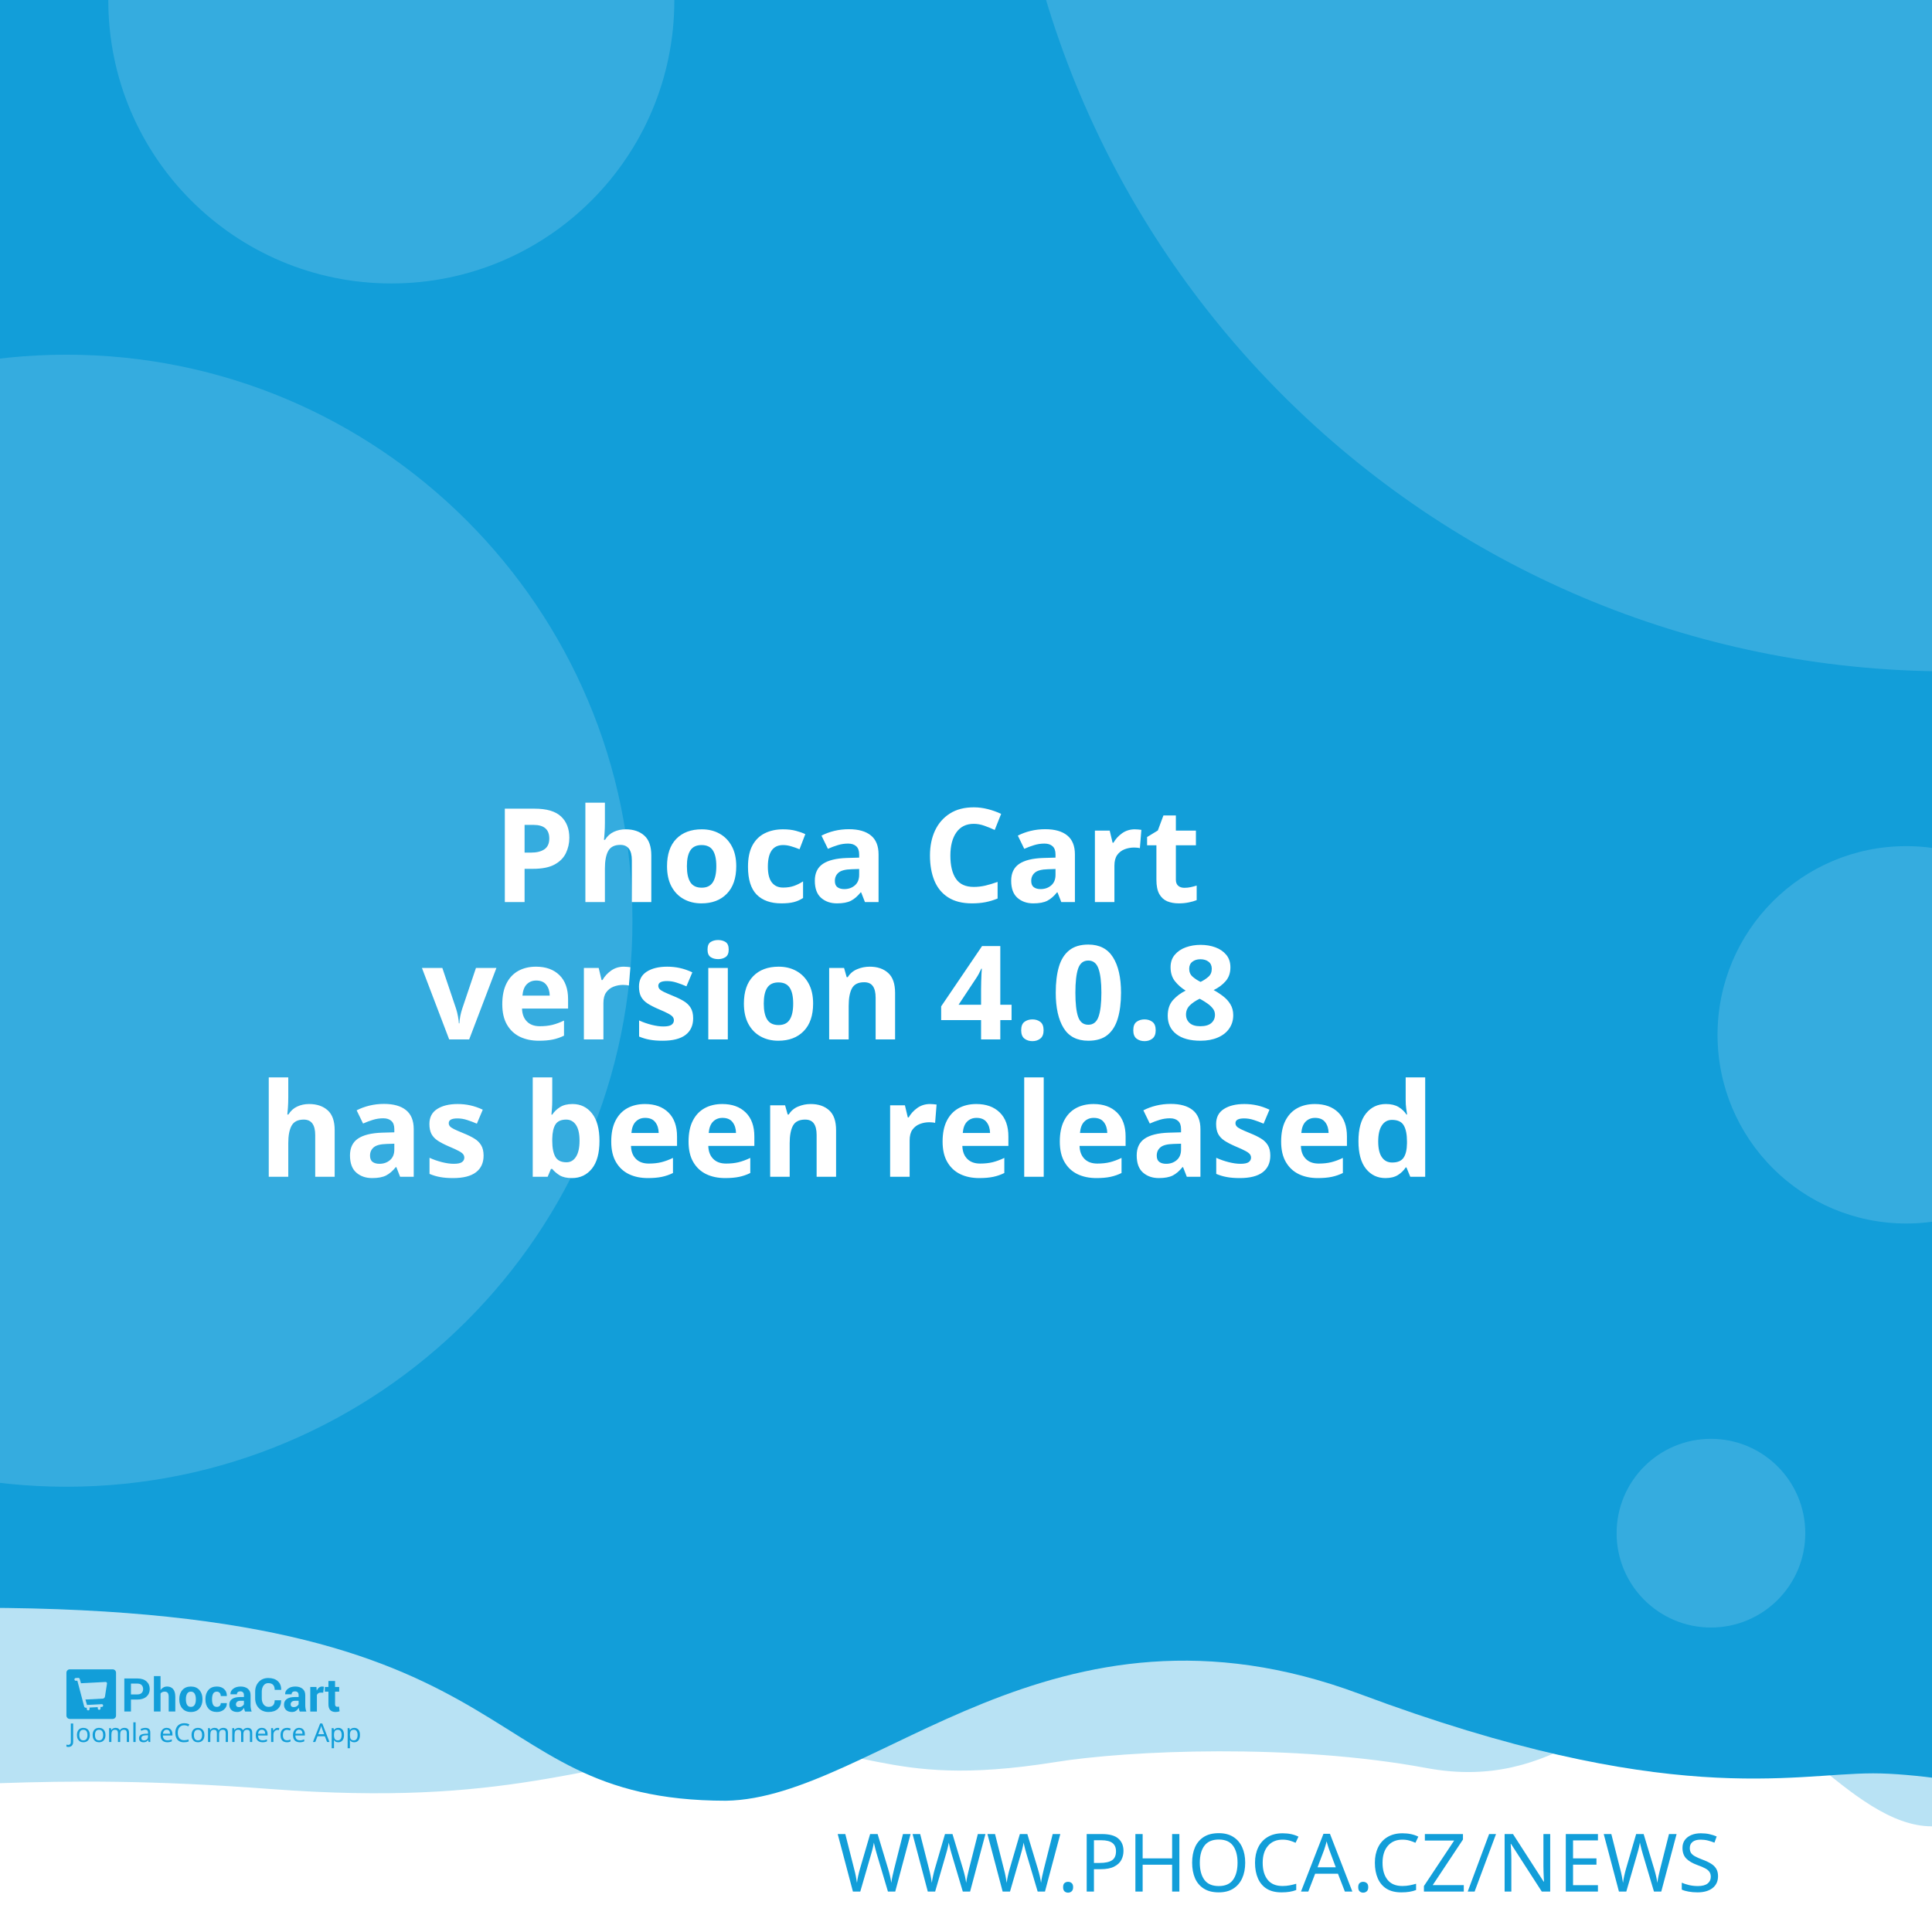
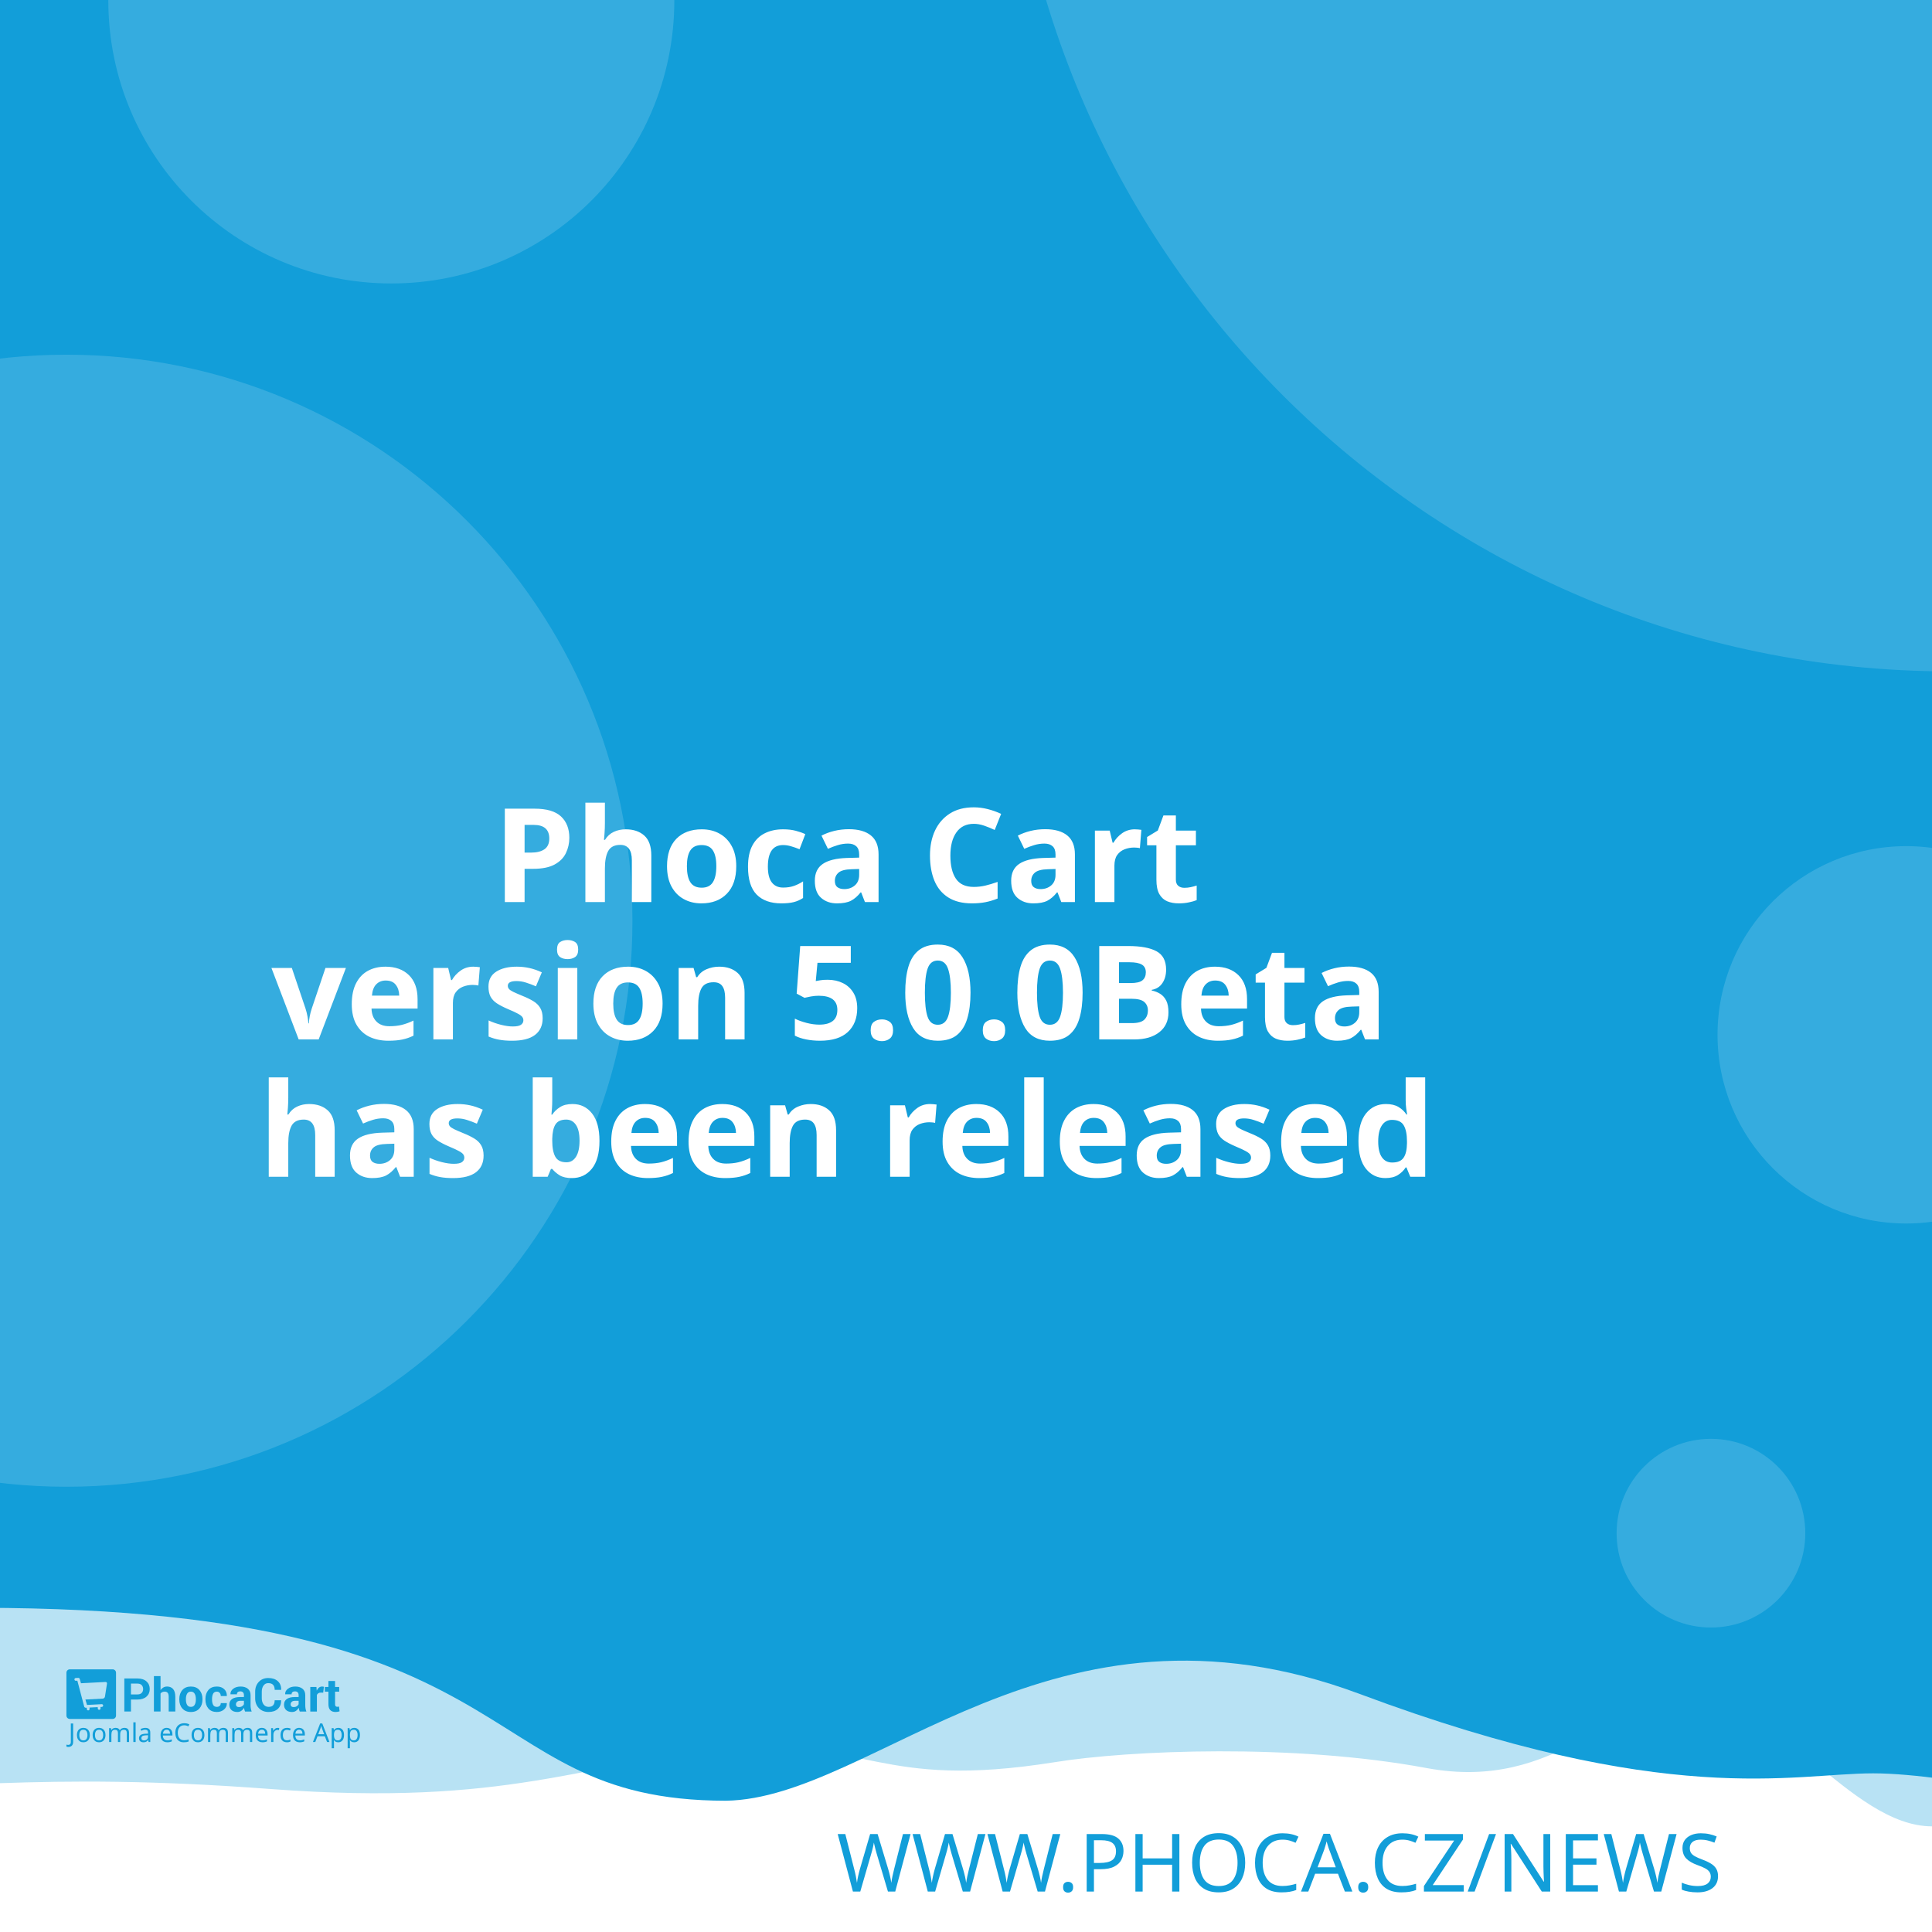
<svg xmlns="http://www.w3.org/2000/svg" width="512" height="512" viewBox="0 0 512 512" version="1.1" id="svg5">
  <defs id="defs2" />
  <g id="layer1">
    <path d="m -288.549,96.962 a 6.384,6.384 0 0 0 -6.384,6.384 v 81.087 a 6.384,6.384 0 0 0 6.384,6.384 h 81.083 a 6.384,6.384 0 0 0 6.384,-6.384 v -81.087 a 6.384,6.384 0 0 0 -6.384,-6.384 z m 16.084,16.188 c 0.591,-0.033 1.134,0.125 1.642,0.482 0.508,0.359 0.842,0.809 1.006,1.355 l 2.415,8.308 46.517,-2.44 c 0.829,-0.043 1.521,0.245 2.074,0.86 0.55,0.606 0.769,1.334 0.636,2.174 l -3.898,24.937 c -0.138,0.736 -0.57,1.497 -1.288,2.273 -0.719,0.787 -1.656,1.211 -2.797,1.272 l -32.861,1.721 3.038,10.253 27.775,-1.455 c 0.726,-0.04 1.351,0.178 1.887,0.648 0.523,0.483 0.803,1.086 0.844,1.812 0.038,0.726 -0.178,1.352 -0.648,1.887 -0.483,0.525 -1.086,0.806 -1.812,0.844 l -2.597,0.137 0.137,2.593 c 0.038,0.729 -0.178,1.356 -0.661,1.879 -0.472,0.535 -1.071,0.819 -1.8,0.856 -0.726,0.038 -1.353,-0.178 -1.879,-0.661 -0.535,-0.472 -0.814,-1.073 -0.852,-1.8 l -0.137,-2.593 -15.573,0.81 0.133,2.597 c 0.038,0.729 -0.176,1.356 -0.648,1.879 -0.483,0.535 -1.086,0.818 -1.812,0.856 -0.726,0.04 -1.352,-0.178 -1.887,-0.661 -0.525,-0.472 -0.806,-1.073 -0.844,-1.8 l -0.137,-2.597 -1.608,0.083 c -0.623,0.033 -1.193,-0.112 -1.721,-0.428 -0.515,-0.317 -0.883,-0.632 -1.11,-0.931 l -0.287,-0.507 -13.05,-49.343 -2.805,0.146 c -0.696,0.038 -1.312,-0.181 -1.858,-0.661 -0.545,-0.472 -0.835,-1.069 -0.873,-1.795 -0.038,-0.729 0.186,-1.353 0.682,-1.879 0.493,-0.535 1.083,-0.818 1.779,-0.856 z" style="fill:#ffffff;stroke-width:1;paint-order:stroke fill markers" id="path400" />
    <rect style="opacity:1;fill:#ffffff;stroke-width:5;stroke-linejoin:round;paint-order:stroke fill markers" id="rect723" width="512" height="512" x="0" y="0" />
    <path id="rect4460" style="opacity:0.3;fill:#129ed9;fill-opacity:1;stroke-width:5;stroke-linejoin:round;paint-order:stroke fill markers" d="M -256,4 H 768 v 480 c 0,0 -42.667,-10 -64,-10 -21.333,0 -42.408,10 -64,10 -21.592,0 -42.667,-10 -64,-10 -21.333,0 -42.408,10 -64,10 -21.592,0 -41.887,-34.701 -63.221,-34.701 -21.333,0 -35.645,25.795 -70.761,19.246 -35.116,-6.549 -78.862,-4.741 -98.515,-1.547 -47.289,7.533 -49.247,-6.724 -87.369,-3.311 -38.122,3.413 -56.921,15.193 -120.307,10.429 -63.387,-4.764 -84.091,0.698 -135.827,-0.116 -21.333,0 -42.408,10 -64,10 -21.592,0 -42.667,-10 -64,-10 -21.333,0 -64,10 -64,10 z" />
    <path id="rect4460-5" style="fill:#129ed9;fill-opacity:1;stroke-width:5;stroke-linejoin:round;paint-order:stroke fill markers" d="M -316,4.9999998e-7 H 708 V 480 c 0,0 -42.667,-10 -64,-10 -21.333,0 -42.408,10 -64,10 -21.592,0 -62.256,-10.048 -83.59,-10.048 -21.333,0 -54.449,9.448 -136.059,-21.03 -81.61,-30.478 -128.583,27.669 -167.971,28.291 -70.795,-0.042 -47.303,-54.288 -212.561,-50.983 C -185.439,429.534 -38.408,480 -60,480 c -21.592,0 -42.667,-10 -64,-10 -21.333,0 -42.408,10 -64,10 -21.592,0 -42.667,-10 -64,-10 -21.333,0 -64,10 -64,10 z" />
    <text xml:space="preserve" style="font-style:normal;font-weight:normal;font-size:21.333px;line-height:1.25;font-family:sans-serif;fill:#129ed9;fill-opacity:1;stroke:none" x="484.042" y="501.277" id="text2910-3-7">
      <tspan id="tspan2908-6-5" x="484.042" y="501.277" style="font-style:normal;font-variant:normal;font-weight:300;font-stretch:normal;font-size:21.333px;font-family:Montserrat;-inkscape-font-specification:'Montserrat Light';text-align:end;text-anchor:end;fill:#129ed9;fill-opacity:1">WWW.PHOCA.CZ/NEWS</tspan>
    </text>
    <text xml:space="preserve" style="font-style:normal;font-variant:normal;font-weight:600;font-stretch:normal;font-size:34.667px;line-height:1.05;font-family:Rubik;-inkscape-font-specification:'Rubik Semi-Bold';fill:#ffffff;fill-opacity:1;stroke:none" x="256" y="165" id="text11252">
      <tspan x="256" y="165" id="tspan403" style="text-align:center;text-anchor:middle" />
      <tspan x="256" y="202.659" style="font-size:34.667px;text-align:center;text-anchor:middle" id="tspan442" />
      <tspan x="256" y="239.059" style="font-size:34.667px;text-align:center;text-anchor:middle" id="tspan444">Phoca Cart</tspan>
-       <tspan x="256" y="275.459" id="tspan1992" style="font-size:34.667px;text-align:center;text-anchor:middle">version 4.0.8
+       <tspan x="256" y="275.459" id="tspan1992" style="font-size:34.667px;text-align:center;text-anchor:middle">version 5.0.0Beta
</tspan>
      <tspan x="256" y="311.859" id="tspan2906" style="font-size:34.667px;text-align:center;text-anchor:middle">has been released</tspan>
      <tspan x="256" y="348.259" id="tspan1994" style="font-size:34.667px" />
    </text>
    <circle style="opacity:0.15;fill:#ffffff;fill-opacity:1;stroke-width:5;stroke-linejoin:round;paint-order:stroke fill markers" id="path8376" cx="516.67" cy="-72.081" r="250" />
    <circle style="opacity:0.15;fill:#ffffff;fill-opacity:1;stroke-width:5;stroke-linejoin:round;paint-order:stroke fill markers" id="path8376-9" cx="17.604" cy="244" r="150" />
    <circle style="opacity:0.15;fill:#ffffff;fill-opacity:1;stroke-width:5;stroke-linejoin:round;paint-order:stroke fill markers" id="path8376-6" cx="103.704" cy="0.117" r="75" />
    <circle style="opacity:0.15;fill:#ffffff;fill-opacity:1;stroke-width:5;stroke-linejoin:round;paint-order:stroke fill markers" id="path8376-6-2" cx="505.168" cy="274.238" r="50" />
    <g id="g8950" transform="matrix(0.298069,0,0,0.298069,107.3348,335.2596)" style="fill:#129ed9;fill-opacity:1;stroke-width:3.355">
      <g id="g895" transform="translate(-301.0409,359.4151)" style="fill:#129ed9;fill-opacity:1;stroke-width:3.355">
        <g transform="matrix(1.3333,0,0,-1.3333,-75.59,850.15)" fill="#ffffff" image-rendering="optimizeQuality" id="g280" style="clip-rule:evenodd;fill:#129ed9;fill-opacity:1;stroke-width:8.934;shape-rendering:geometricPrecision">
          <path d="m 99.728,617.49 v -7.994 h -4.423 v 22.031 h 8.784 c 2.532,0 4.527,-0.646 5.979,-1.937 1.452,-1.291 2.181,-2.99 2.181,-5.097 0,-2.107 -0.729,-3.801 -2.181,-5.082 -1.452,-1.281 -3.446,-1.921 -5.979,-1.921 z m 0,3.408 h 4.361 c 1.23,0 2.165,0.336 2.801,1.002 0.635,0.671 0.951,1.523 0.951,2.561 0,1.059 -0.315,1.932 -0.946,2.623 -0.63,0.687 -1.566,1.033 -2.806,1.033 H 99.728 Z" id="path262" style="fill:#129ed9;fill-opacity:1;stroke-width:3.355" />
          <path d="m 119.45,623.79 c 0.517,0.749 1.147,1.327 1.891,1.746 0.749,0.418 1.576,0.63 2.485,0.63 1.705,0 3.043,-0.568 4.02,-1.704 0.971,-1.131 1.457,-2.887 1.457,-5.252 v -9.714 h -4.418 v 9.76 c 0,1.276 -0.227,2.174 -0.677,2.706 -0.445,0.532 -1.116,0.795 -2.005,0.795 -0.605,0 -1.137,-0.108 -1.602,-0.325 -0.465,-0.217 -0.847,-0.522 -1.152,-0.919 v -12.017 h -4.418 v 23.611 h 4.418 z" id="path264" style="fill:#129ed9;fill-opacity:1;stroke-width:3.355" />
          <path d="m 131.96,617.83 c 0,2.438 0.682,4.436 2.046,5.996 1.359,1.554 3.25,2.334 5.663,2.334 2.418,0 4.315,-0.774 5.689,-2.329 1.375,-1.549 2.062,-3.553 2.062,-6.001 v -0.32 c 0,-2.458 -0.687,-4.462 -2.051,-6.011 -1.369,-1.544 -3.261,-2.319 -5.674,-2.319 -2.418,0 -4.315,0.775 -5.684,2.319 -1.364,1.549 -2.051,3.553 -2.051,6.011 z m 4.408,-0.31 c 0,-1.487 0.264,-2.68 0.785,-3.584 0.527,-0.899 1.375,-1.348 2.542,-1.348 1.142,0 1.979,0.454 2.506,1.358 0.532,0.904 0.796,2.097 0.796,3.574 v 0.315 c 0,1.446 -0.269,2.629 -0.801,3.542 -0.537,0.914 -1.38,1.374 -2.527,1.374 -1.142,0 -1.979,-0.46 -2.506,-1.379 -0.532,-0.919 -0.796,-2.102 -0.796,-3.537 z" id="path266" style="fill:#129ed9;fill-opacity:1;stroke-width:3.355" />
          <path d="m 157.01,612.59 c 0.79,0 1.421,0.227 1.891,0.682 0.475,0.454 0.713,1.064 0.713,1.828 h 4.015 l 0.041,-0.093 c 0.041,-1.653 -0.579,-3.037 -1.871,-4.152 -1.287,-1.116 -2.883,-1.673 -4.79,-1.673 -2.439,0 -4.325,0.769 -5.648,2.314 -1.318,1.544 -1.979,3.522 -1.979,5.944 v 0.449 c 0,2.412 0.656,4.395 1.974,5.944 1.317,1.554 3.198,2.329 5.638,2.329 2.02,0 3.648,-0.573 4.883,-1.725 1.235,-1.151 1.835,-2.664 1.793,-4.539 l -0.031,-0.088 h -4.026 c 0,0.842 -0.233,1.544 -0.698,2.107 -0.46,0.558 -1.101,0.837 -1.922,0.837 -1.168,0 -1.995,-0.454 -2.475,-1.358 -0.476,-0.904 -0.718,-2.071 -0.718,-3.496 v -0.454 c 0,-1.456 0.243,-2.628 0.718,-3.522 0.48,-0.888 1.312,-1.332 2.491,-1.332" id="path268" style="fill:#129ed9;fill-opacity:1;stroke-width:3.355" />
          <path d="m 175.8,609.49 c -0.165,0.372 -0.305,0.764 -0.419,1.183 -0.119,0.413 -0.202,0.837 -0.248,1.27 -0.455,-0.8 -1.054,-1.456 -1.798,-1.978 -0.739,-0.521 -1.628,-0.785 -2.656,-0.785 -1.715,0 -3.038,0.439 -3.963,1.322 -0.93,0.883 -1.395,2.086 -1.395,3.604 0,1.606 0.62,2.845 1.855,3.729 1.235,0.883 3.038,1.322 5.41,1.322 h 2.47 v 1.301 c 0,0.785 -0.207,1.394 -0.62,1.828 -0.413,0.434 -1.023,0.651 -1.834,0.651 -0.713,0 -1.266,-0.175 -1.653,-0.522 -0.393,-0.346 -0.584,-0.826 -0.584,-1.446 l -4.268,0.016 -0.016,0.093 c -0.072,1.379 0.527,2.572 1.798,3.579 1.271,1.002 2.946,1.503 5.013,1.503 1.958,0 3.545,-0.496 4.769,-1.492 1.22,-0.992 1.829,-2.406 1.829,-4.24 v -6.76 c 0,-0.769 0.062,-1.492 0.176,-2.164 0.119,-0.676 0.299,-1.348 0.553,-2.014 z m -4.046,2.943 c 0.78,0 1.468,0.191 2.077,0.574 0.605,0.382 1.013,0.826 1.225,1.332 v 2.308 h -2.47 c -0.935,0 -1.648,-0.232 -2.134,-0.702 -0.481,-0.47 -0.724,-1.033 -0.724,-1.699 0,-0.542 0.181,-0.981 0.542,-1.312 0.367,-0.336 0.858,-0.501 1.483,-0.501" id="path270" style="fill:#129ed9;fill-opacity:1;stroke-width:3.355" />
          <path d="m 199.84,617.01 0.031,-0.088 c 0.041,-2.37 -0.682,-4.25 -2.17,-5.645 -1.488,-1.394 -3.555,-2.091 -6.201,-2.091 -2.656,0 -4.811,0.852 -6.464,2.556 -1.653,1.704 -2.486,3.894 -2.486,6.579 v 4.369 c 0,2.67 0.812,4.86 2.424,6.574 1.617,1.715 3.715,2.572 6.299,2.572 2.723,0 4.852,-0.697 6.386,-2.097 1.535,-1.399 2.284,-3.305 2.243,-5.717 l -0.031,-0.088 h -4.299 c 0,1.451 -0.346,2.561 -1.044,3.336 -0.698,0.769 -1.783,1.157 -3.255,1.157 -1.323,0 -2.372,-0.537 -3.147,-1.606 -0.78,-1.074 -1.168,-2.438 -1.168,-4.1 v -4.39 c 0,-1.683 0.408,-3.057 1.225,-4.131 0.822,-1.069 1.922,-1.606 3.317,-1.606 1.38,0 2.403,0.372 3.064,1.11 0.661,0.744 0.992,1.844 0.992,3.305 z" id="path272" style="fill:#129ed9;fill-opacity:1;stroke-width:3.355" />
          <path d="m 212.27,609.49 c -0.165,0.372 -0.305,0.764 -0.419,1.183 -0.119,0.413 -0.202,0.837 -0.248,1.27 -0.455,-0.8 -1.054,-1.456 -1.798,-1.978 -0.739,-0.521 -1.628,-0.785 -2.656,-0.785 -1.716,0 -3.038,0.439 -3.963,1.322 -0.93,0.883 -1.395,2.086 -1.395,3.604 0,1.606 0.62,2.845 1.855,3.729 1.235,0.883 3.039,1.322 5.41,1.322 h 2.47 v 1.301 c 0,0.785 -0.207,1.394 -0.62,1.828 -0.413,0.434 -1.023,0.651 -1.834,0.651 -0.713,0 -1.266,-0.175 -1.654,-0.522 -0.393,-0.346 -0.584,-0.826 -0.584,-1.446 l -4.268,0.016 -0.016,0.093 c -0.072,1.379 0.527,2.572 1.798,3.579 1.271,1.002 2.945,1.503 5.013,1.503 1.958,0 3.545,-0.496 4.769,-1.492 1.22,-0.992 1.829,-2.406 1.829,-4.24 v -6.76 c 0,-0.769 0.062,-1.492 0.176,-2.164 0.119,-0.676 0.3,-1.348 0.553,-2.014 z m -4.046,2.943 c 0.78,0 1.468,0.191 2.077,0.574 0.605,0.382 1.013,0.826 1.224,1.332 v 2.308 h -2.47 c -0.935,0 -1.649,-0.232 -2.134,-0.702 -0.481,-0.47 -0.723,-1.033 -0.723,-1.699 0,-0.542 0.181,-0.981 0.542,-1.312 0.367,-0.336 0.858,-0.501 1.483,-0.501" id="path274" style="fill:#129ed9;fill-opacity:1;stroke-width:3.355" />
          <path d="m 227.92,622.06 -1.617,0.046 c -0.656,0 -1.199,-0.134 -1.623,-0.408 -0.423,-0.274 -0.744,-0.656 -0.966,-1.152 v -11.052 h -4.408 v 16.36 h 4.103 l 0.196,-2.422 c 0.382,0.857 0.883,1.528 1.494,2.009 0.61,0.48 1.312,0.723 2.108,0.723 0.223,0 0.429,-0.015 0.615,-0.052 0.186,-0.036 0.377,-0.077 0.568,-0.129 z" id="path276" style="fill:#129ed9;fill-opacity:1;stroke-width:3.355" />
          <path d="m 235.83,629.86 v -4.007 h 2.754 v -3.099 H 235.83 v -8.33 c 0,-0.635 0.129,-1.09 0.393,-1.363 0.263,-0.274 0.615,-0.408 1.059,-0.408 0.232,0 0.434,0.01 0.599,0.036 0.166,0.026 0.362,0.072 0.579,0.129 l 0.383,-3.181 c -0.445,-0.155 -0.878,-0.268 -1.302,-0.341 -0.424,-0.078 -0.884,-0.114 -1.38,-0.114 -1.524,0 -2.697,0.418 -3.519,1.255 -0.822,0.837 -1.235,2.159 -1.235,3.977 v 8.34 h -2.392 v 3.099 h 2.392 v 4.007 z" id="path278" style="fill:#129ed9;fill-opacity:1;stroke-width:3.355" />
        </g>
        <g fill="#ffffff" fill-rule="evenodd" image-rendering="optimizeQuality" stroke-width="1.934" aria-label="Joomla eCommerce App" id="g318" style="clip-rule:evenodd;fill:#129ed9;fill-opacity:1;shape-rendering:geometricPrecision">
          <path d="M 1.704,69 Q 1.151,69 0.736,68.908 0.321,68.839 -0.002,68.7 v -1.752 q 0.369,0.092 0.784,0.161 0.415,0.069 0.876,0.069 0.576,0 1.083,-0.231 0.53,-0.231 0.853,-0.807 0.323,-0.576 0.323,-1.614 v -16.368 h 2.075 v 16.206 q 0,2.374 -1.176,3.504 -1.176,1.13 -3.112,1.13 z" id="path282" style="fill:#129ed9;fill-opacity:1;stroke-width:1.934" />
          <path d="m 20.792,58.419 q 0,3.066 -1.568,4.749 -1.545,1.683 -4.196,1.683 -1.637,0 -2.928,-0.738 -1.268,-0.761 -2.006,-2.19 -0.738,-1.452 -0.738,-3.504 0,-3.066 1.545,-4.726 1.545,-1.66 4.196,-1.66 1.683,0 2.951,0.761 1.291,0.738 2.006,2.167 0.738,1.406 0.738,3.458 z m -9.336,0 q 0,2.19 0.853,3.481 0.876,1.268 2.766,1.268 1.867,0 2.743,-1.268 0.876,-1.291 0.876,-3.481 0,-2.19 -0.876,-3.435 -0.876,-1.245 -2.766,-1.245 -1.89,0 -2.743,1.245 -0.853,1.245 -0.853,3.435 z" id="path284" style="fill:#129ed9;fill-opacity:1;stroke-width:1.934" />
          <path d="m 34.739,58.419 q 0,3.066 -1.568,4.749 -1.545,1.683 -4.196,1.683 -1.637,0 -2.928,-0.738 -1.268,-0.761 -2.006,-2.19 -0.738,-1.452 -0.738,-3.504 0,-3.066 1.545,-4.726 1.545,-1.66 4.196,-1.66 1.683,0 2.951,0.761 1.291,0.738 2.006,2.167 0.738,1.406 0.738,3.458 z m -9.336,0 q 0,2.19 0.853,3.481 0.876,1.268 2.766,1.268 1.867,0 2.743,-1.268 0.876,-1.291 0.876,-3.481 0,-2.19 -0.876,-3.435 -0.876,-1.245 -2.766,-1.245 -1.89,0 -2.743,1.245 -0.853,1.245 -0.853,3.435 z" id="path286" style="fill:#129ed9;fill-opacity:1;stroke-width:1.934" />
          <path d="m 51.499,52.033 q 2.098,0 3.135,1.083 1.037,1.06 1.037,3.458 V 64.62 H 53.666 v -7.953 q 0,-2.928 -2.513,-2.928 -1.798,0 -2.582,1.037 -0.761,1.037 -0.761,3.02 V 64.62 h -2.006 v -7.953 q 0,-2.928 -2.536,-2.928 -1.867,0 -2.582,1.153 -0.715,1.153 -0.715,3.32 v 6.409 h -2.029 v -12.356 h 1.637 l 0.3,1.683 h 0.115 q 0.576,-0.968 1.545,-1.429 0.991,-0.484 2.098,-0.484 2.905,0 3.781,2.075 h 0.115 q 0.622,-1.06 1.683,-1.568 1.083,-0.507 2.282,-0.507 z" id="path288" style="fill:#129ed9;fill-opacity:1;stroke-width:1.934" />
          <path d="M 61.527,64.62 H 59.498 V 47.1 h 2.029 z" id="path290" style="fill:#129ed9;fill-opacity:1;stroke-width:1.934" />
          <path d="m 70.126,52.056 q 2.259,0 3.343,0.991 1.083,0.991 1.083,3.158 v 8.414 h -1.475 l -0.392,-1.752 h -0.092 q -0.807,1.014 -1.706,1.498 -0.876,0.484 -2.444,0.484 -1.683,0 -2.789,-0.876 -1.107,-0.899 -1.107,-2.789 0,-1.844 1.452,-2.836 1.452,-1.014 4.472,-1.107 l 2.098,-0.069 v -0.738 q 0,-1.545 -0.669,-2.144 -0.669,-0.599 -1.89,-0.599 -0.968,0 -1.844,0.3 -0.876,0.277 -1.637,0.645 l -0.622,-1.522 q 0.807,-0.438 1.913,-0.738 1.107,-0.323 2.305,-0.323 z m 0.599,6.593 q -2.305,0.092 -3.204,0.738 -0.876,0.645 -0.876,1.821 0,1.037 0.622,1.522 0.645,0.484 1.637,0.484 1.568,0 2.605,-0.853 1.037,-0.876 1.037,-2.674 v -1.107 z" id="path292" style="fill:#129ed9;fill-opacity:1;stroke-width:1.934" />
          <path d="m 89.144,52.033 q 1.591,0 2.72,0.692 1.153,0.692 1.752,1.96 0.622,1.245 0.622,2.928 v 1.222 h -8.46 q 0.046,2.098 1.06,3.204 1.037,1.083 2.882,1.083 1.176,0 2.075,-0.207 0.922,-0.231 1.89,-0.645 v 1.775 q -0.945,0.415 -1.867,0.599 -0.922,0.207 -2.19,0.207 -1.752,0 -3.112,-0.715 -1.337,-0.715 -2.098,-2.121 -0.738,-1.429 -0.738,-3.481 0,-2.029 0.669,-3.481 0.692,-1.452 1.913,-2.236 1.245,-0.784 2.882,-0.784 z m -0.023,1.66 q -1.452,0 -2.305,0.945 -0.83,0.922 -0.991,2.582 h 6.293 q -0.023,-1.568 -0.738,-2.536 -0.715,-0.991 -2.259,-0.991 z" id="path294" style="fill:#129ed9;fill-opacity:1;stroke-width:1.934" />
          <path d="m 104.71,49.751 q -2.651,0 -4.173,1.775 -1.522,1.775 -1.522,4.864 0,3.066 1.406,4.864 1.429,1.775 4.265,1.775 1.083,0 2.052,-0.184 0.968,-0.184 1.89,-0.461 v 1.798 q -0.922,0.346 -1.913,0.507 -0.968,0.161 -2.328,0.161 -2.513,0 -4.196,-1.037 -1.683,-1.037 -2.536,-2.951 -0.83,-1.913 -0.83,-4.495 0,-2.49 0.899,-4.38 0.922,-1.913 2.697,-2.974 1.775,-1.083 4.311,-1.083 2.605,0 4.541,0.968 l -0.83,1.752 q -0.761,-0.346 -1.706,-0.622 -0.922,-0.277 -2.029,-0.277 z" id="path296" style="fill:#129ed9;fill-opacity:1;stroke-width:1.934" />
          <path d="m 122.69,58.419 q 0,3.066 -1.568,4.749 -1.545,1.683 -4.196,1.683 -1.637,0 -2.928,-0.738 -1.268,-0.761 -2.006,-2.19 -0.738,-1.452 -0.738,-3.504 0,-3.066 1.545,-4.726 1.545,-1.66 4.196,-1.66 1.683,0 2.951,0.761 1.291,0.738 2.006,2.167 0.738,1.406 0.738,3.458 z m -9.336,0 q 0,2.19 0.853,3.481 0.876,1.268 2.766,1.268 1.867,0 2.743,-1.268 0.876,-1.291 0.876,-3.481 0,-2.19 -0.876,-3.435 -0.876,-1.245 -2.766,-1.245 -1.89,0 -2.743,1.245 -0.853,1.245 -0.853,3.435 z" id="path298" style="fill:#129ed9;fill-opacity:1;stroke-width:1.934" />
          <path d="m 139.45,52.033 q 2.098,0 3.135,1.083 1.037,1.06 1.037,3.458 V 64.62 h -2.006 v -7.953 q 0,-2.928 -2.513,-2.928 -1.798,0 -2.582,1.037 -0.761,1.037 -0.761,3.02 V 64.62 h -2.006 v -7.953 q 0,-2.928 -2.536,-2.928 -1.867,0 -2.582,1.153 -0.715,1.153 -0.715,3.32 v 6.409 h -2.029 v -12.356 h 1.637 l 0.3,1.683 h 0.115 q 0.576,-0.968 1.545,-1.429 0.991,-0.484 2.098,-0.484 2.905,0 3.781,2.075 h 0.115 q 0.622,-1.06 1.683,-1.568 1.083,-0.507 2.282,-0.507 z" id="path300" style="fill:#129ed9;fill-opacity:1;stroke-width:1.934" />
          <path d="m 161,52.033 q 2.098,0 3.135,1.083 1.037,1.06 1.037,3.458 V 64.62 h -2.006 v -7.953 q 0,-2.928 -2.513,-2.928 -1.798,0 -2.582,1.037 -0.761,1.037 -0.761,3.02 V 64.62 h -2.006 v -7.953 q 0,-2.928 -2.536,-2.928 -1.867,0 -2.582,1.153 -0.715,1.153 -0.715,3.32 v 6.409 h -2.029 v -12.356 h 1.637 l 0.3,1.683 h 0.115 q 0.576,-0.968 1.545,-1.429 0.991,-0.484 2.098,-0.484 2.905,0 3.781,2.075 h 0.115 q 0.622,-1.06 1.683,-1.568 1.083,-0.507 2.282,-0.507 z" id="path302" style="fill:#129ed9;fill-opacity:1;stroke-width:1.934" />
          <path d="m 173.77,52.033 q 1.591,0 2.72,0.692 1.153,0.692 1.752,1.96 0.622,1.245 0.622,2.928 v 1.222 h -8.46 q 0.046,2.098 1.06,3.204 1.037,1.083 2.882,1.083 1.176,0 2.075,-0.207 0.922,-0.231 1.89,-0.645 v 1.775 q -0.945,0.415 -1.867,0.599 -0.922,0.207 -2.19,0.207 -1.752,0 -3.112,-0.715 -1.337,-0.715 -2.098,-2.121 -0.738,-1.429 -0.738,-3.481 0,-2.029 0.669,-3.481 0.692,-1.452 1.913,-2.236 1.245,-0.784 2.882,-0.784 z m -0.023,1.66 q -1.452,0 -2.305,0.945 -0.83,0.922 -0.991,2.582 h 6.293 q -0.023,-1.568 -0.738,-2.536 -0.715,-0.991 -2.259,-0.991 z" id="path304" style="fill:#129ed9;fill-opacity:1;stroke-width:1.934" />
          <path d="m 187.76,52.033 q 0.346,0 0.738,0.046 0.415,0.023 0.715,0.092 l -0.254,1.867 q -0.3,-0.069 -0.669,-0.115 -0.346,-0.046 -0.669,-0.046 -0.945,0 -1.775,0.53 -0.83,0.507 -1.337,1.452 -0.484,0.922 -0.484,2.167 v 6.593 h -2.029 v -12.356 h 1.66 l 0.231,2.259 h 0.092 q 0.599,-1.014 1.545,-1.752 0.945,-0.738 2.236,-0.738 z" id="path306" style="fill:#129ed9;fill-opacity:1;stroke-width:1.934" />
          <path d="m 196.02,64.851 q -1.637,0 -2.928,-0.669 -1.268,-0.669 -2.006,-2.075 -0.715,-1.406 -0.715,-3.596 0,-2.282 0.761,-3.712 0.761,-1.429 2.052,-2.098 1.314,-0.669 2.974,-0.669 0.945,0 1.821,0.207 0.876,0.184 1.429,0.461 l -0.622,1.683 q -0.553,-0.207 -1.291,-0.392 -0.738,-0.184 -1.383,-0.184 -3.642,0 -3.642,4.68 0,2.236 0.876,3.435 0.899,1.176 2.651,1.176 1.014,0 1.775,-0.207 0.784,-0.207 1.429,-0.507 v 1.798 q -0.622,0.323 -1.383,0.484 -0.738,0.184 -1.798,0.184 z" id="path308" style="fill:#129ed9;fill-opacity:1;stroke-width:1.934" />
          <path d="m 206.9,52.033 q 1.591,0 2.72,0.692 1.153,0.692 1.752,1.96 0.622,1.245 0.622,2.928 v 1.222 h -8.46 q 0.046,2.098 1.06,3.204 1.037,1.083 2.882,1.083 1.176,0 2.075,-0.207 0.922,-0.231 1.89,-0.645 v 1.775 q -0.945,0.415 -1.867,0.599 -0.922,0.207 -2.19,0.207 -1.752,0 -3.112,-0.715 -1.337,-0.715 -2.098,-2.121 -0.738,-1.429 -0.738,-3.481 0,-2.029 0.669,-3.481 0.692,-1.452 1.913,-2.236 1.245,-0.784 2.882,-0.784 z m -0.023,1.66 q -1.452,0 -2.305,0.945 -0.83,0.922 -0.991,2.582 h 6.293 q -0.023,-1.568 -0.738,-2.536 -0.715,-0.991 -2.259,-0.991 z" id="path310" style="fill:#129ed9;fill-opacity:1;stroke-width:1.934" />
          <path d="m 231.73,64.62 -1.983,-5.095 h -6.524 l -1.96,5.095 h -2.098 l 6.432,-16.529 h 1.867 l 6.409,16.529 z m -4.449,-11.918 q -0.069,-0.184 -0.231,-0.669 -0.161,-0.484 -0.323,-0.991 -0.138,-0.53 -0.231,-0.807 -0.161,0.715 -0.369,1.406 -0.207,0.669 -0.346,1.06 l -1.867,4.979 h 5.21 z" id="path312" style="fill:#129ed9;fill-opacity:1;stroke-width:1.934" />
          <path d="m 241.73,52.033 q 2.282,0 3.665,1.591 1.406,1.591 1.406,4.795 0,3.158 -1.406,4.795 -1.383,1.637 -3.688,1.637 -1.429,0 -2.374,-0.53 -0.922,-0.553 -1.452,-1.268 h -0.138 q 0.046,0.392 0.092,0.991 0.046,0.599 0.046,1.037 v 5.072 h -2.029 v -17.889 h 1.66 l 0.277,1.683 h 0.092 q 0.553,-0.807 1.452,-1.36 0.899,-0.553 2.397,-0.553 z m -0.369,1.706 q -1.89,0 -2.674,1.06 -0.761,1.06 -0.807,3.227 v 0.392 q 0,2.282 0.738,3.527 0.761,1.222 2.789,1.222 1.13,0 1.844,-0.622 0.738,-0.622 1.083,-1.683 0.369,-1.083 0.369,-2.467 0,-2.121 -0.83,-3.389 -0.807,-1.268 -2.513,-1.268 z" id="path314" style="fill:#129ed9;fill-opacity:1;stroke-width:1.934" />
          <path d="m 255.91,52.033 q 2.282,0 3.665,1.591 1.406,1.591 1.406,4.795 0,3.158 -1.406,4.795 -1.383,1.637 -3.688,1.637 -1.429,0 -2.374,-0.53 -0.922,-0.553 -1.452,-1.268 h -0.138 q 0.046,0.392 0.092,0.991 0.046,0.599 0.046,1.037 v 5.072 h -2.029 v -17.889 h 1.66 l 0.277,1.683 h 0.092 q 0.553,-0.807 1.452,-1.36 0.899,-0.553 2.397,-0.553 z m -0.369,1.706 q -1.89,0 -2.674,1.06 -0.761,1.06 -0.807,3.227 v 0.392 q 0,2.282 0.738,3.527 0.761,1.222 2.789,1.222 1.13,0 1.844,-0.622 0.738,-0.622 1.083,-1.683 0.369,-1.083 0.369,-2.467 0,-2.121 -0.83,-3.389 -0.807,-1.268 -2.513,-1.268 z" id="path316" style="fill:#129ed9;fill-opacity:1;stroke-width:1.934" />
        </g>
        <path d="M 3,0 A 3,3 0 0 0 0,3 v 38.107 a 3,3 0 0 0 3,3 h 38.105 a 3,3 0 0 0 3,-3 V 3 a 3,3 0 0 0 -3,-3 z m 7.559,7.607 c 0.278,-0.015 0.533,0.059 0.771,0.227 0.239,0.169 0.396,0.38 0.473,0.637 l 1.135,3.904 21.861,-1.147 c 0.39,-0.02 0.715,0.115 0.975,0.404 0.259,0.285 0.361,0.627 0.299,1.022 l -1.832,11.719 c -0.065,0.346 -0.268,0.703 -0.605,1.068 -0.338,0.37 -0.778,0.569 -1.315,0.598 l -15.443,0.809 1.428,4.818 13.053,-0.684 c 0.341,-0.019 0.635,0.084 0.887,0.305 0.246,0.227 0.378,0.51 0.396,0.852 0.018,0.341 -0.084,0.635 -0.305,0.887 -0.227,0.247 -0.51,0.379 -0.852,0.396 l -1.221,0.064 0.064,1.219 c 0.018,0.343 -0.084,0.637 -0.311,0.883 -0.222,0.252 -0.503,0.385 -0.846,0.402 -0.341,0.018 -0.636,-0.084 -0.883,-0.311 -0.252,-0.222 -0.383,-0.504 -0.4,-0.846 l -0.064,-1.219 -7.318,0.381 0.062,1.221 c 0.018,0.343 -0.083,0.637 -0.305,0.883 -0.227,0.252 -0.51,0.384 -0.852,0.402 -0.341,0.019 -0.635,-0.084 -0.887,-0.311 -0.247,-0.222 -0.379,-0.504 -0.396,-0.846 l -0.064,-1.221 -0.756,0.039 c -0.293,0.015 -0.561,-0.052 -0.809,-0.201 -0.242,-0.149 -0.415,-0.297 -0.521,-0.438 l -0.135,-0.238 -6.133,-23.189 -1.318,0.068 C 8.066,10.184 7.776,10.082 7.52,9.856 7.263,9.634 7.127,9.354 7.11,9.012 7.092,8.67 7.197,8.377 7.43,8.13 7.661,7.878 7.939,7.745 8.266,7.727 Z" fill="#ffffff" style="fill:#129ed9;fill-opacity:1;stroke-width:8.934;paint-order:stroke fill markers" id="path334" />
      </g>
    </g>
    <circle style="opacity:0.15;fill:#ffffff;fill-opacity:1;stroke-width:5;stroke-linejoin:round;paint-order:stroke fill markers" id="path8376-6-2-1" cx="453.421" cy="406.309" r="25" />
  </g>
</svg>
